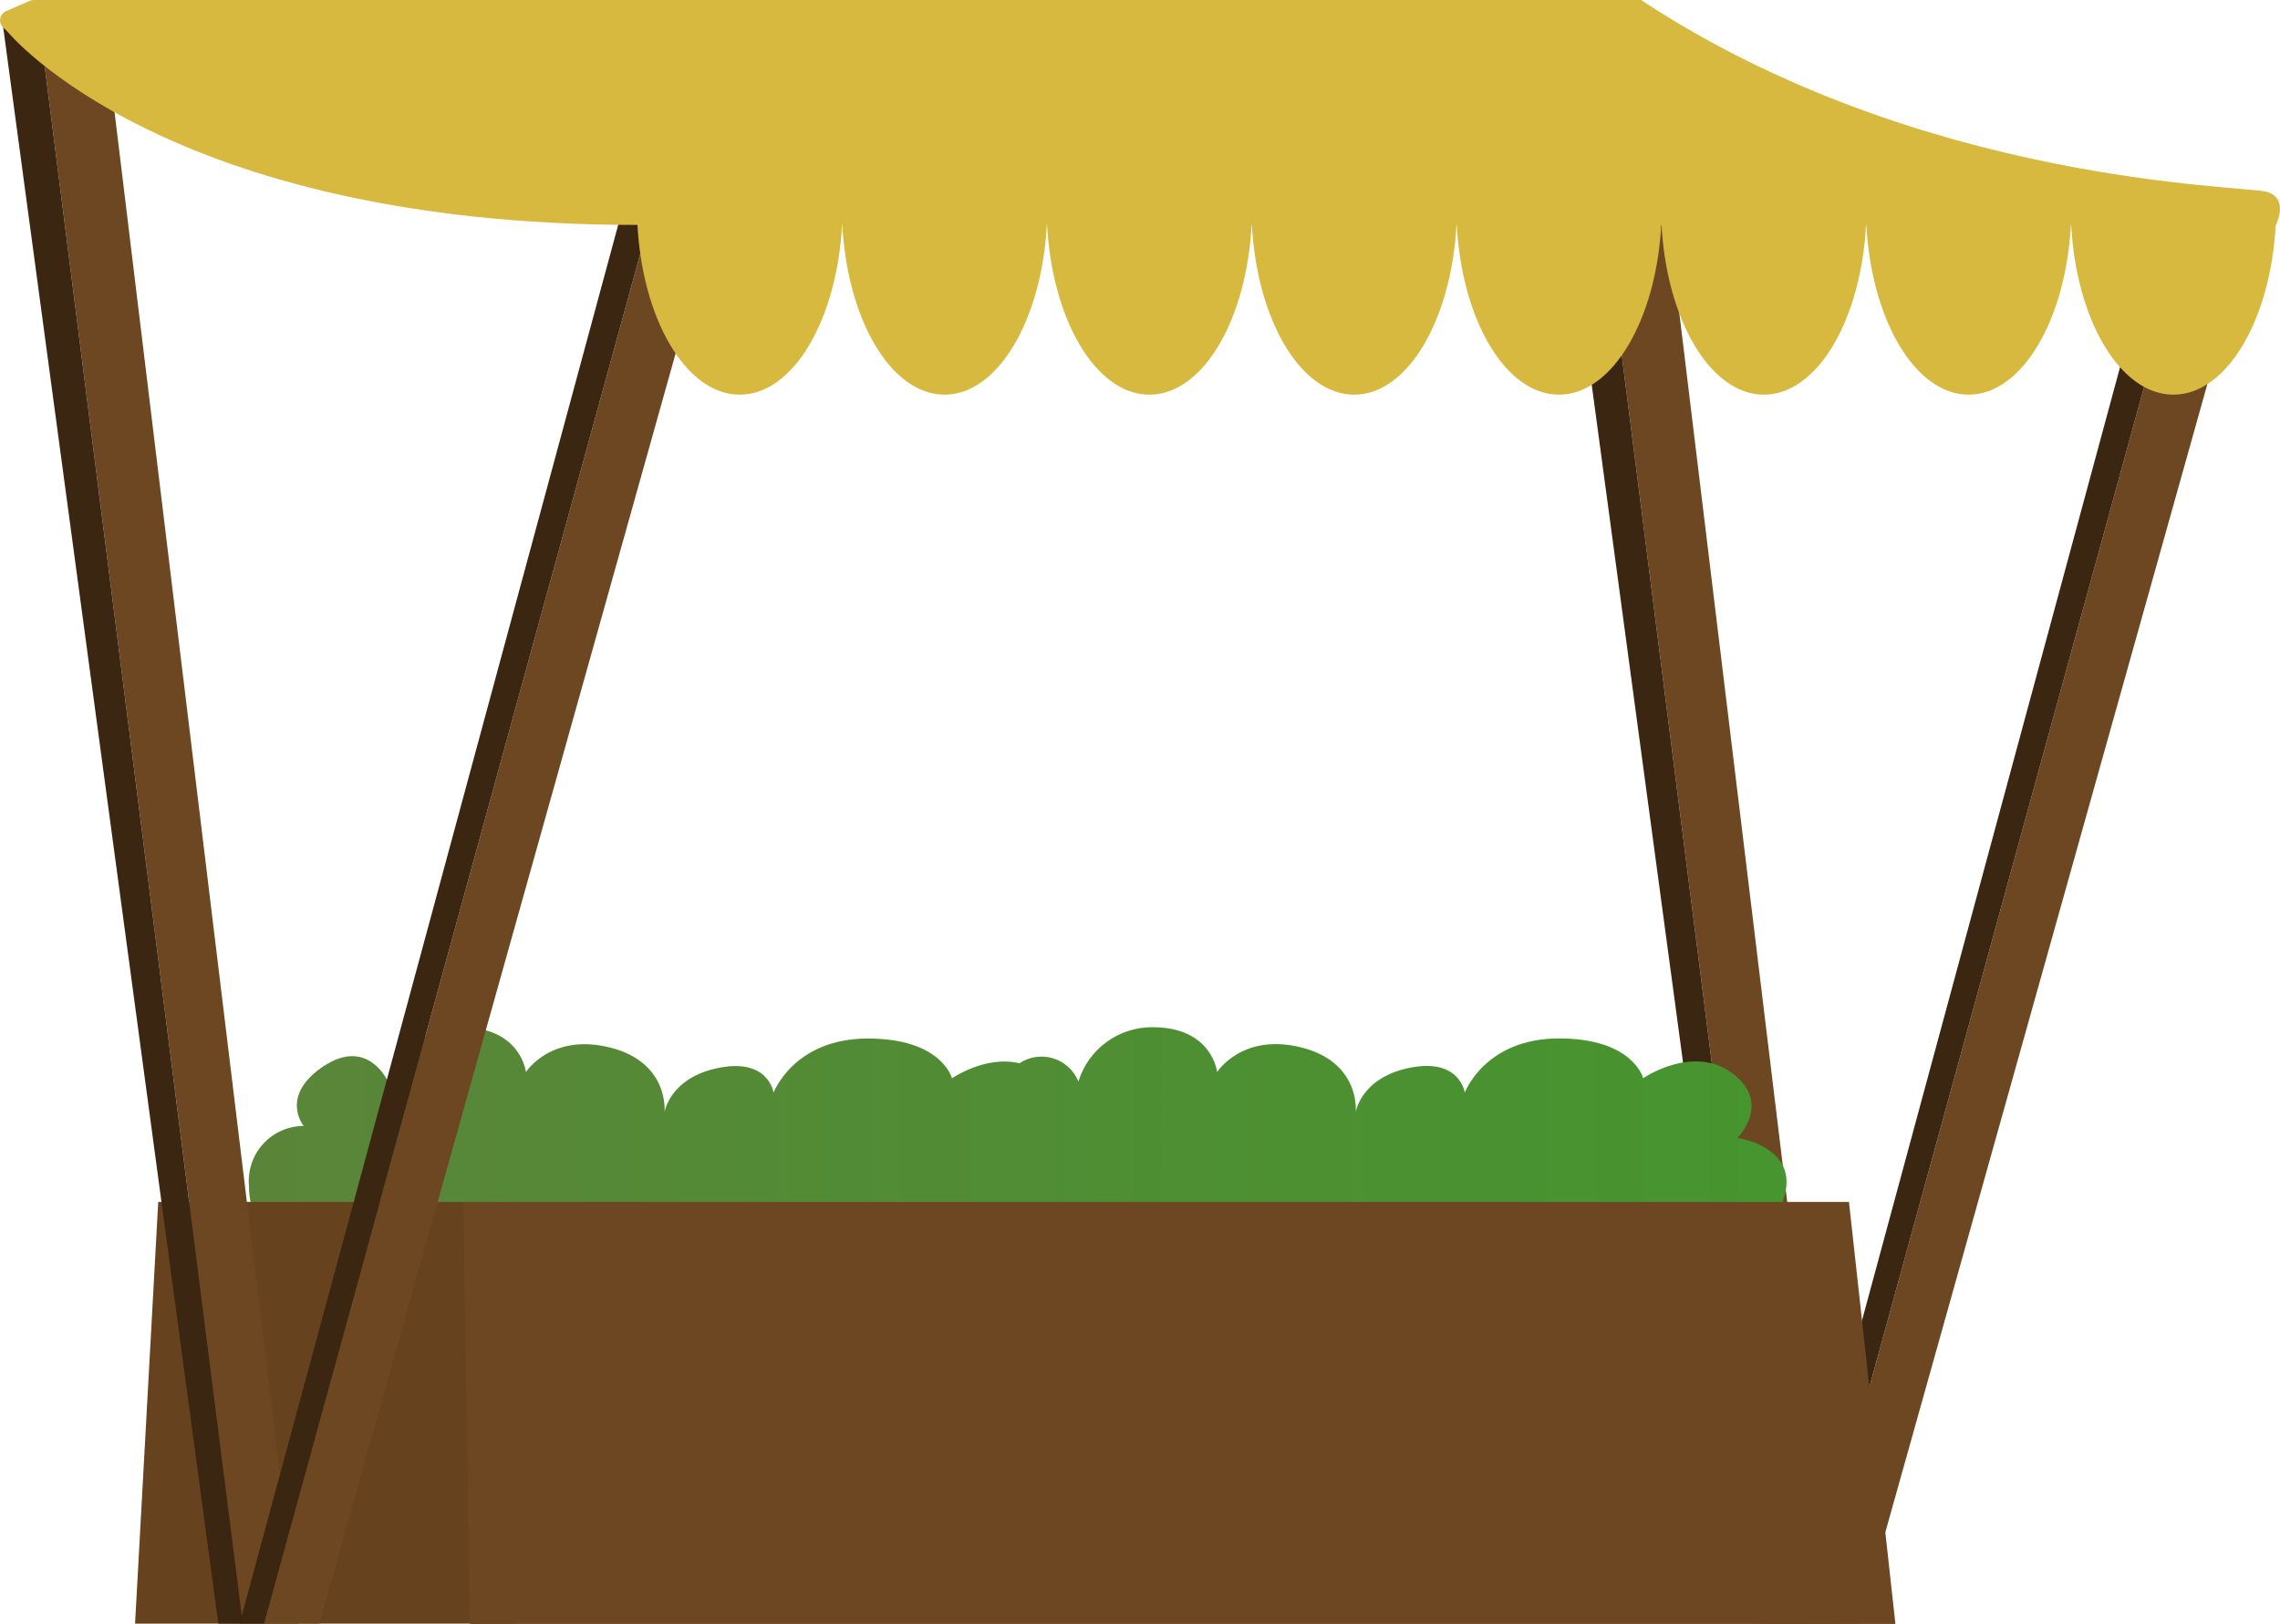
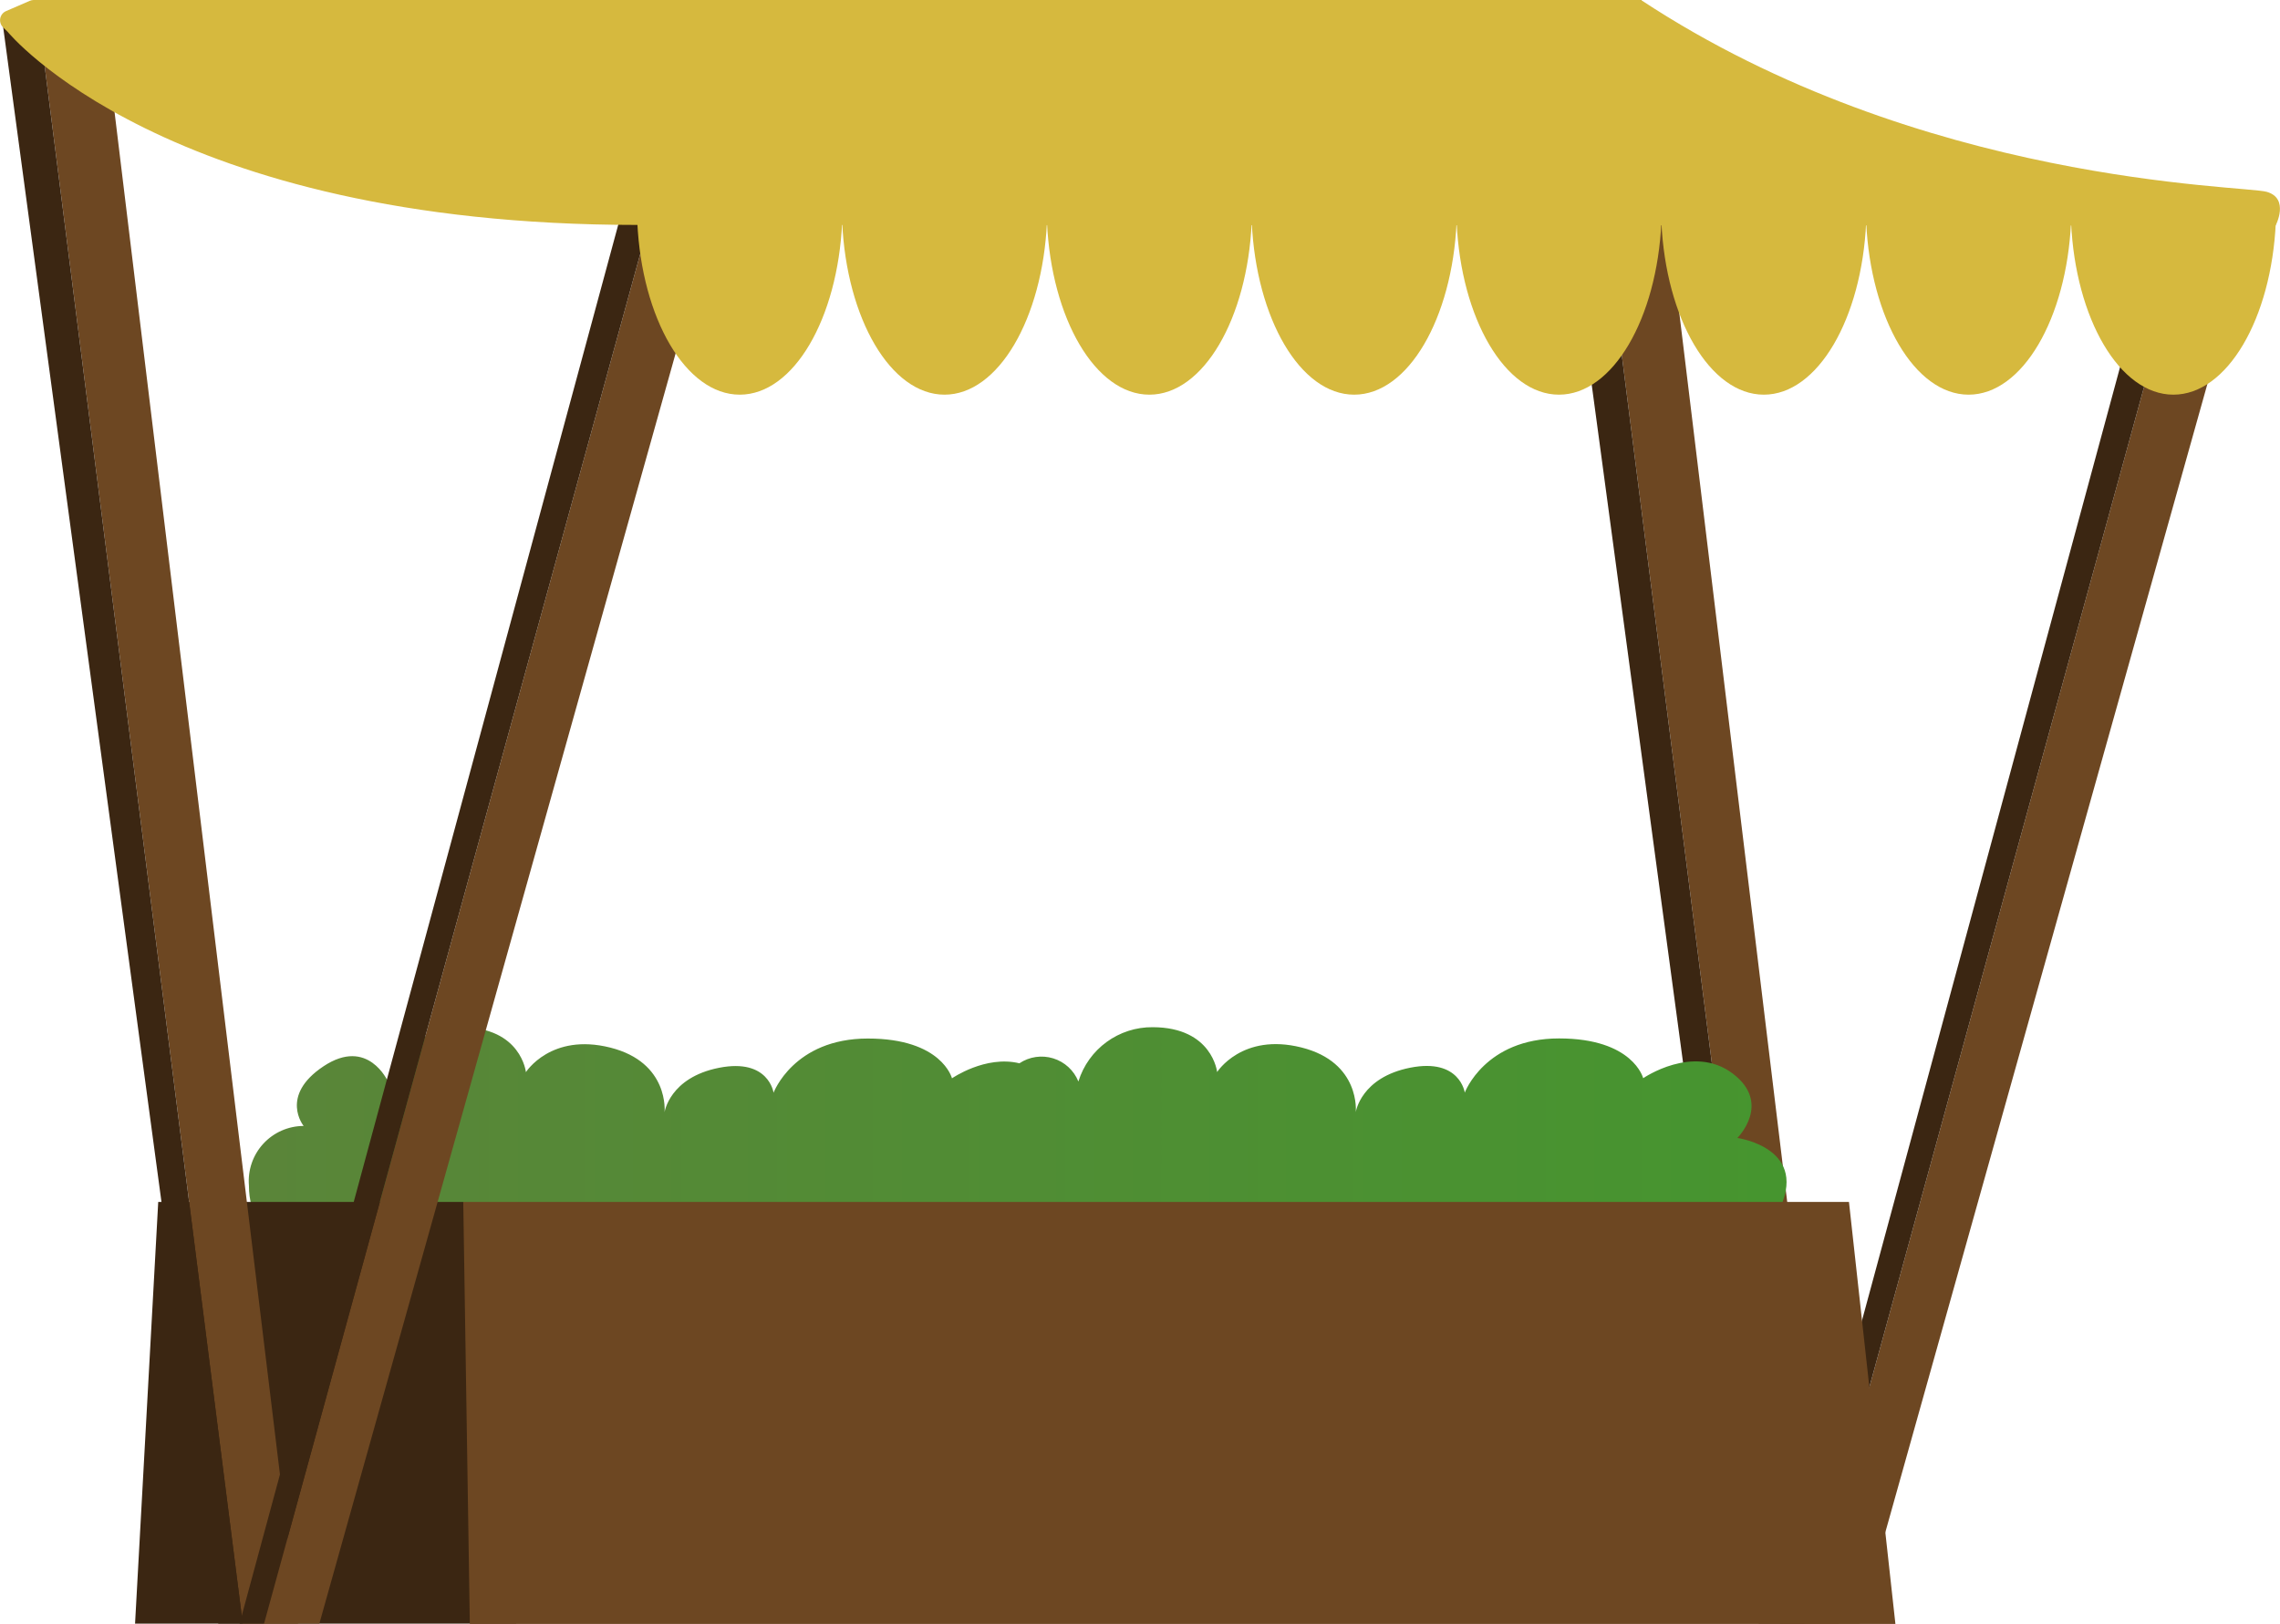
<svg xmlns="http://www.w3.org/2000/svg" width="229.25" height="163.31" viewBox="0 0 229.25 163.31">
  <defs>
    <style>
      .cls-1 {
        fill: #6d4722;
      }

      .cls-2 {
        fill: #3b2612;
      }

      .cls-3 {
        fill: url(#linear-gradient);
      }

      .cls-4 {
-         fill: #66421f;
-       }
- 
-       .cls-5 {
        fill: #d6b93e;
      }
    </style>
    <linearGradient id="linear-gradient" x1="24.98" y1="114.6" x2="179.59" y2="114.6" gradientUnits="userSpaceOnUse">
      <stop offset="0" stop-color="#5a8539" />
      <stop offset="1" stop-color="#46952f" />
    </linearGradient>
  </defs>
  <g id="Layer_2" data-name="Layer 2">
    <g id="_0" data-name="0">
      <g>
        <g>
          <g>
            <polygon class="cls-1" points="158.56 0.27 165.03 0 184.85 163.28 179.29 163.28 158.56 0.27" />
            <polygon class="cls-2" points="158.56 0.27 155.09 1.92 176.83 163.28 179.29 163.28 158.56 0.27" />
          </g>
          <g>
            <polygon class="cls-1" points="220.7 20.27 227.17 20 186.99 163.28 181.43 163.28 220.7 20.27" />
            <polygon class="cls-2" points="220.7 20.27 217.23 21.91 178.97 163.28 181.43 163.28 220.7 20.27" />
          </g>
        </g>
        <path class="cls-3" d="M174.69,114.44s3.5-3.48-.47-6.48-9,.47-9,.47-1-4-8.46-4-9.48,5.45-9.48,5.45-.48-3.49-5.47-2.51-5.49,4.47-5.49,4.47.51-5-5.46-6.5-8.48,2.47-8.48,2.47-.48-4.49-6.46-4.51a7.75,7.75,0,0,0-7.49,5.46,4,4,0,0,0-5.93-1.83c-3.41-.83-6.78,1.51-6.78,1.51s-1-4-8.46-4-9.48,5.45-9.48,5.45-.48-3.49-5.47-2.51-5.49,4.47-5.49,4.47.51-5-5.46-6.5-8.48,2.47-8.48,2.47-.48-4.49-6.46-4.51A7.75,7.75,0,0,0,39,108.75s-2-4.49-6.47-1.52-2,6-2,6a5.54,5.54,0,0,0-5.5,6c0,6,6,6.5,6,6.5l77.21.24a3.44,3.44,0,0,0,.38-.22l69.12.22a2.48,2.48,0,0,0,1-4C182.16,115.46,174.69,114.44,174.69,114.44Z" />
        <g>
-           <polygon class="cls-4" points="46.58 120.87 15.91 120.87 13.58 163.28 51.91 163.28 46.58 120.87" />
+           <polygon class="cls-2" points="46.58 120.87 15.91 120.87 13.58 163.28 51.91 163.28 46.58 120.87" />
          <polygon class="cls-1" points="190.58 163.31 185.91 120.87 46.58 120.87 47.24 163.31 190.58 163.31" />
        </g>
        <g>
          <g>
            <polygon class="cls-1" points="3.68 0.27 10.15 0 29.97 163.28 24.41 163.28 3.68 0.27" />
            <polygon class="cls-2" points="3.68 0.27 0.21 1.92 21.95 163.28 24.41 163.28 3.68 0.27" />
          </g>
          <g>
            <polygon class="cls-1" points="65.82 20.27 72.29 20 32.11 163.28 26.55 163.28 65.82 20.27" />
            <polygon class="cls-2" points="65.82 20.27 62.35 21.91 24.09 163.28 26.55 163.28 65.82 20.27" />
          </g>
        </g>
        <g>
-           <path class="cls-5" d="M.77,3.2S16.58,22.62,64.08,22.62l164.73.06s1.43-2.73-.9-3.39S193.15,18.55,165,0H3.37A1.06,1.06,0,0,0,3,.08L.6,1.12A1,1,0,0,0,.34,2.78Z" />
+           <path class="cls-4" d="M.77,3.2S16.58,22.62,64.08,22.62l164.73.06s1.43-2.73-.9-3.39S193.15,18.55,165,0H3.37A1.06,1.06,0,0,0,3,.08L.6,1.12A1,1,0,0,0,.34,2.78Z" />
          <g>
-             <path class="cls-5" d="M64.08,22.34c.45,9.71,4.88,17.35,10.3,17.35s9.85-7.64,10.3-17.35Z" />
-             <path class="cls-5" d="M84.68,22.34c.44,9.71,4.88,17.35,10.29,17.35s9.85-7.64,10.3-17.35Z" />
-             <path class="cls-5" d="M105.27,22.34c.44,9.71,4.88,17.35,10.3,17.35s9.85-7.64,10.29-17.35Z" />
-             <path class="cls-5" d="M125.86,22.34c.45,9.71,4.88,17.35,10.3,17.35s9.85-7.64,10.3-17.35Z" />
-             <path class="cls-5" d="M146.46,22.34c.44,9.71,4.88,17.35,10.29,17.35s9.85-7.64,10.3-17.35Z" />
-             <path class="cls-5" d="M167.05,22.34c.45,9.71,4.88,17.35,10.3,17.35s9.85-7.64,10.29-17.35Z" />
-             <path class="cls-5" d="M187.64,22.34c.45,9.71,4.89,17.35,10.3,17.35s9.85-7.64,10.3-17.35Z" />
-             <path class="cls-5" d="M208.24,22.34c.44,9.71,4.88,17.35,10.29,17.35s9.86-7.64,10.3-17.35Z" />
+             <path class="cls-4" d="M64.08,22.34c.45,9.71,4.88,17.35,10.3,17.35s9.85-7.64,10.3-17.35Z" />
+             <path class="cls-4" d="M84.68,22.34c.44,9.71,4.88,17.35,10.29,17.35s9.85-7.64,10.3-17.35Z" />
+             <path class="cls-4" d="M105.27,22.34c.44,9.71,4.88,17.35,10.3,17.35s9.85-7.64,10.29-17.35Z" />
+             <path class="cls-4" d="M125.86,22.34c.45,9.71,4.88,17.35,10.3,17.35s9.85-7.64,10.3-17.35Z" />
+             <path class="cls-4" d="M146.46,22.34c.44,9.71,4.88,17.35,10.29,17.35s9.85-7.64,10.3-17.35Z" />
+             <path class="cls-4" d="M167.05,22.34c.45,9.71,4.88,17.35,10.3,17.35s9.85-7.64,10.29-17.35Z" />
+             <path class="cls-4" d="M187.64,22.34c.45,9.71,4.89,17.35,10.3,17.35s9.85-7.64,10.3-17.35Z" />
+             <path class="cls-4" d="M208.24,22.34c.44,9.71,4.88,17.35,10.29,17.35s9.86-7.64,10.3-17.35Z" />
          </g>
        </g>
      </g>
    </g>
  </g>
</svg>
